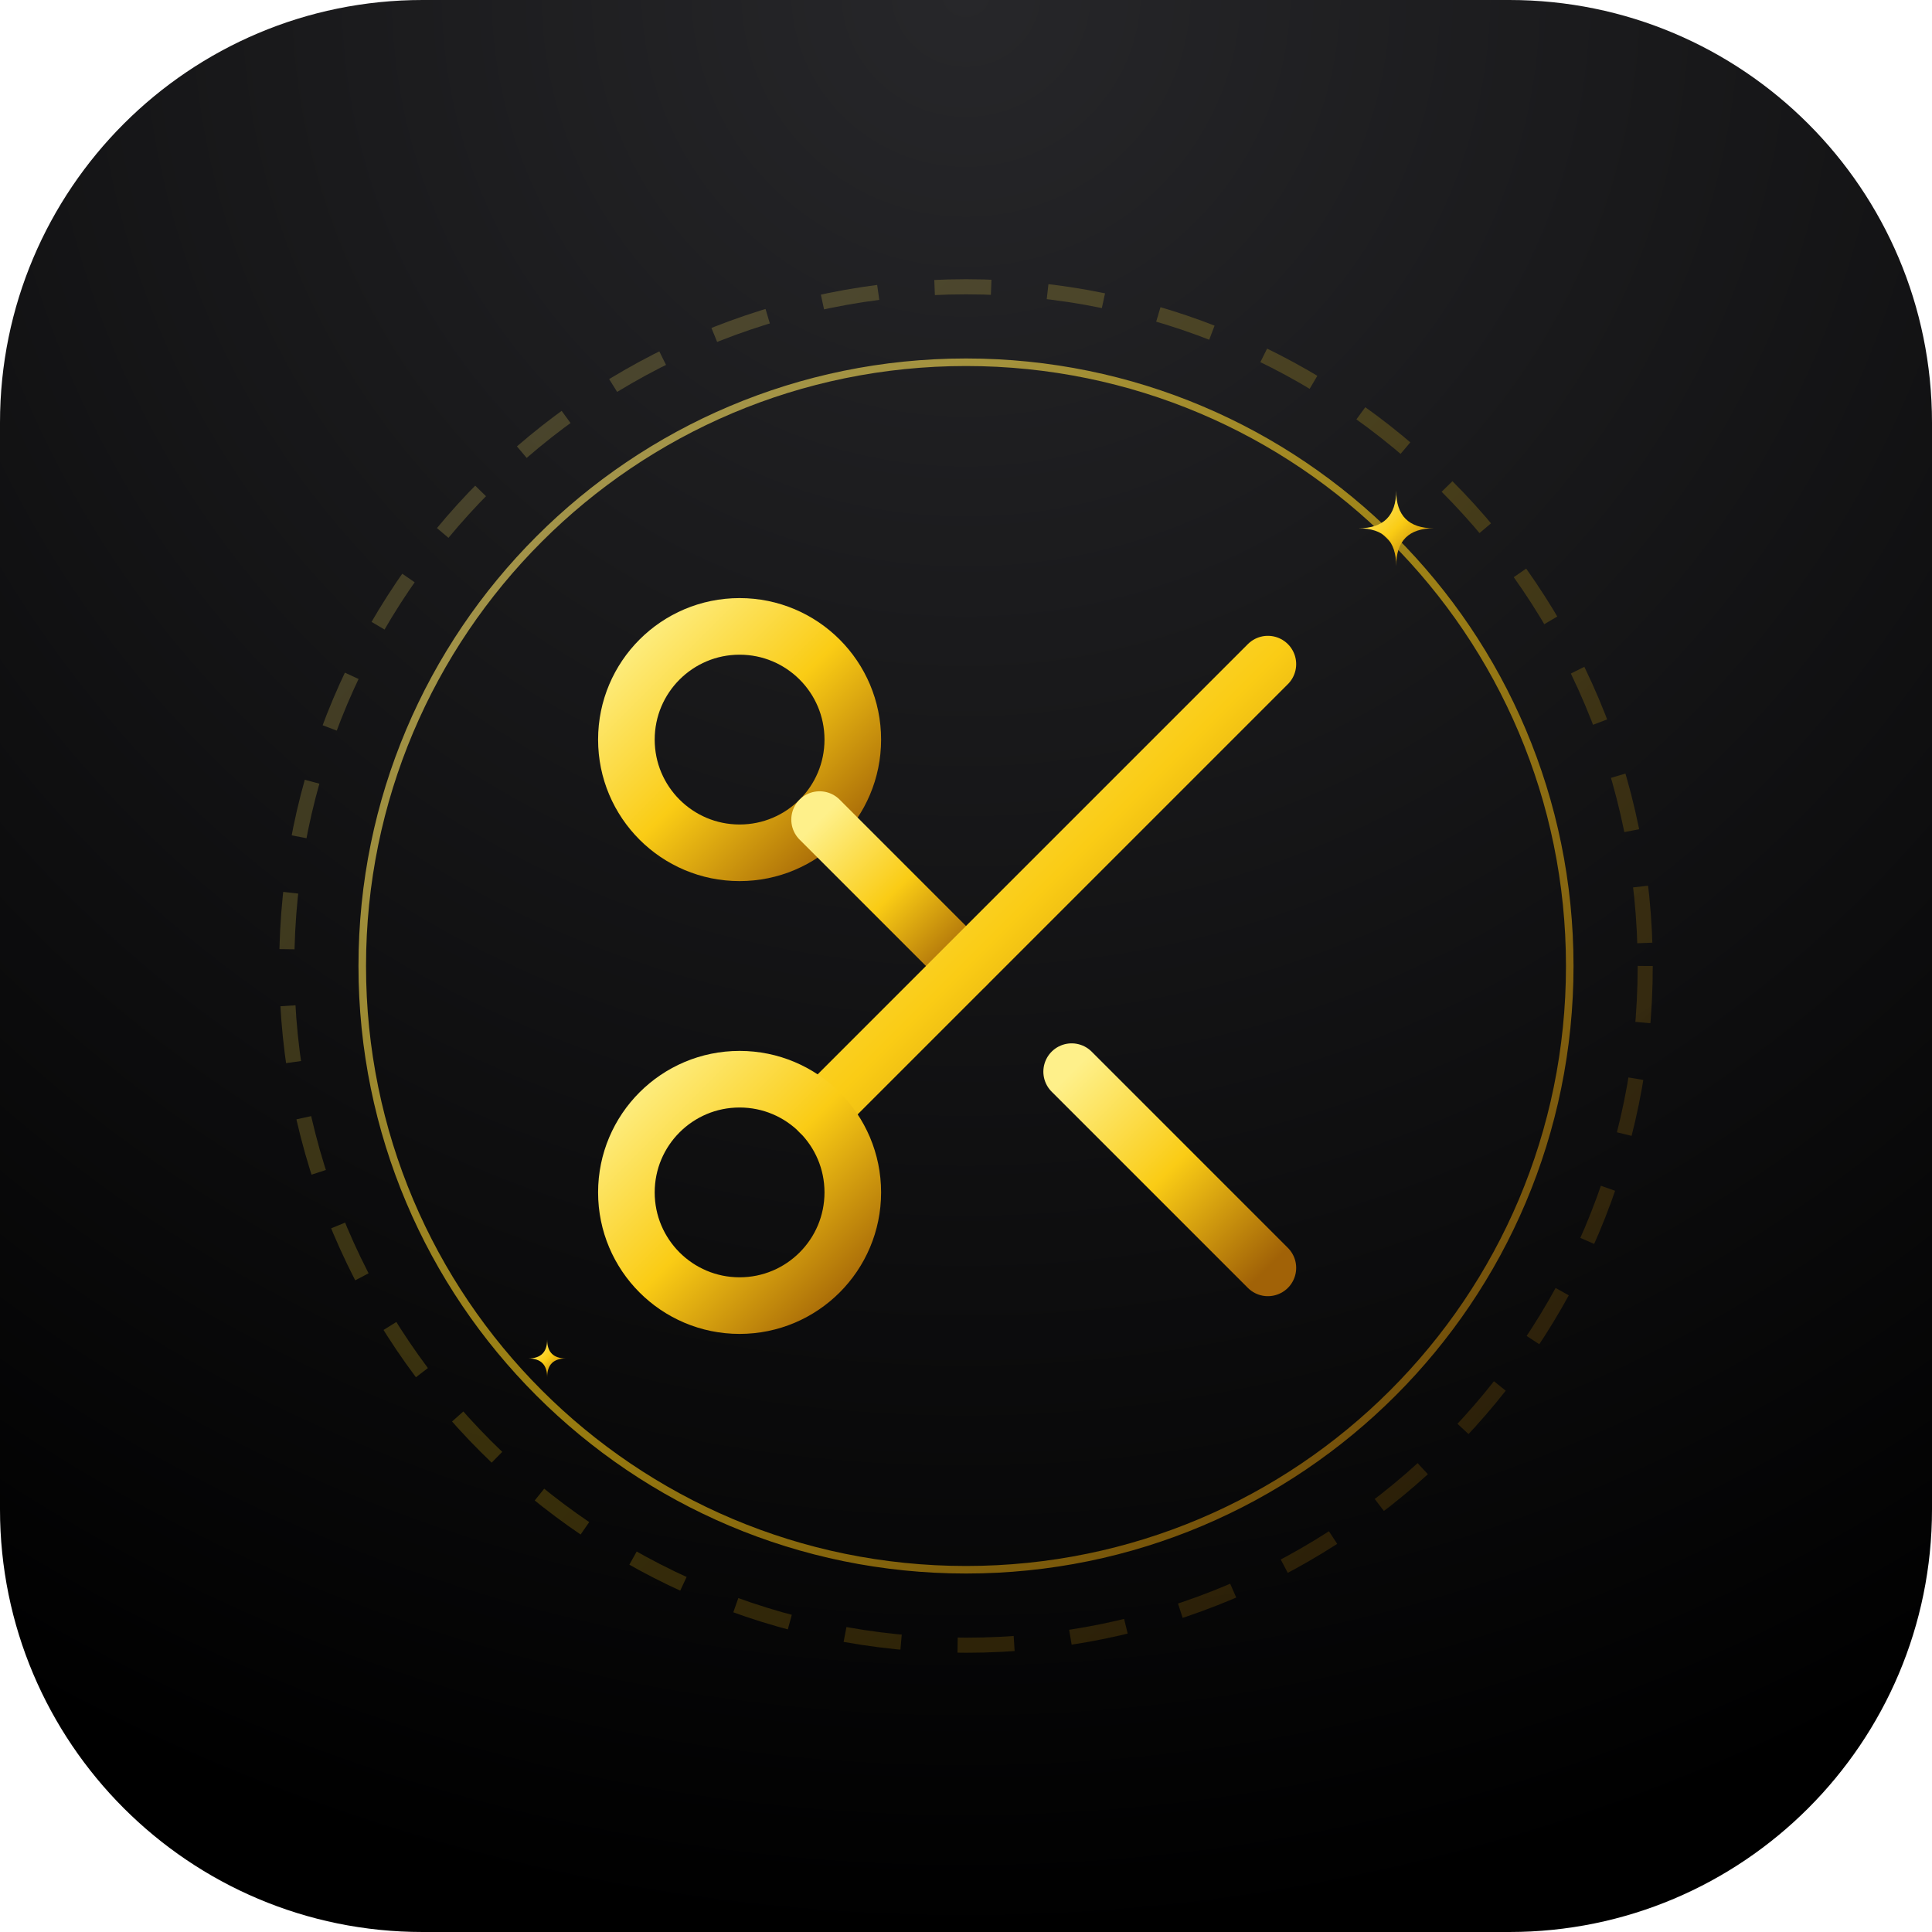
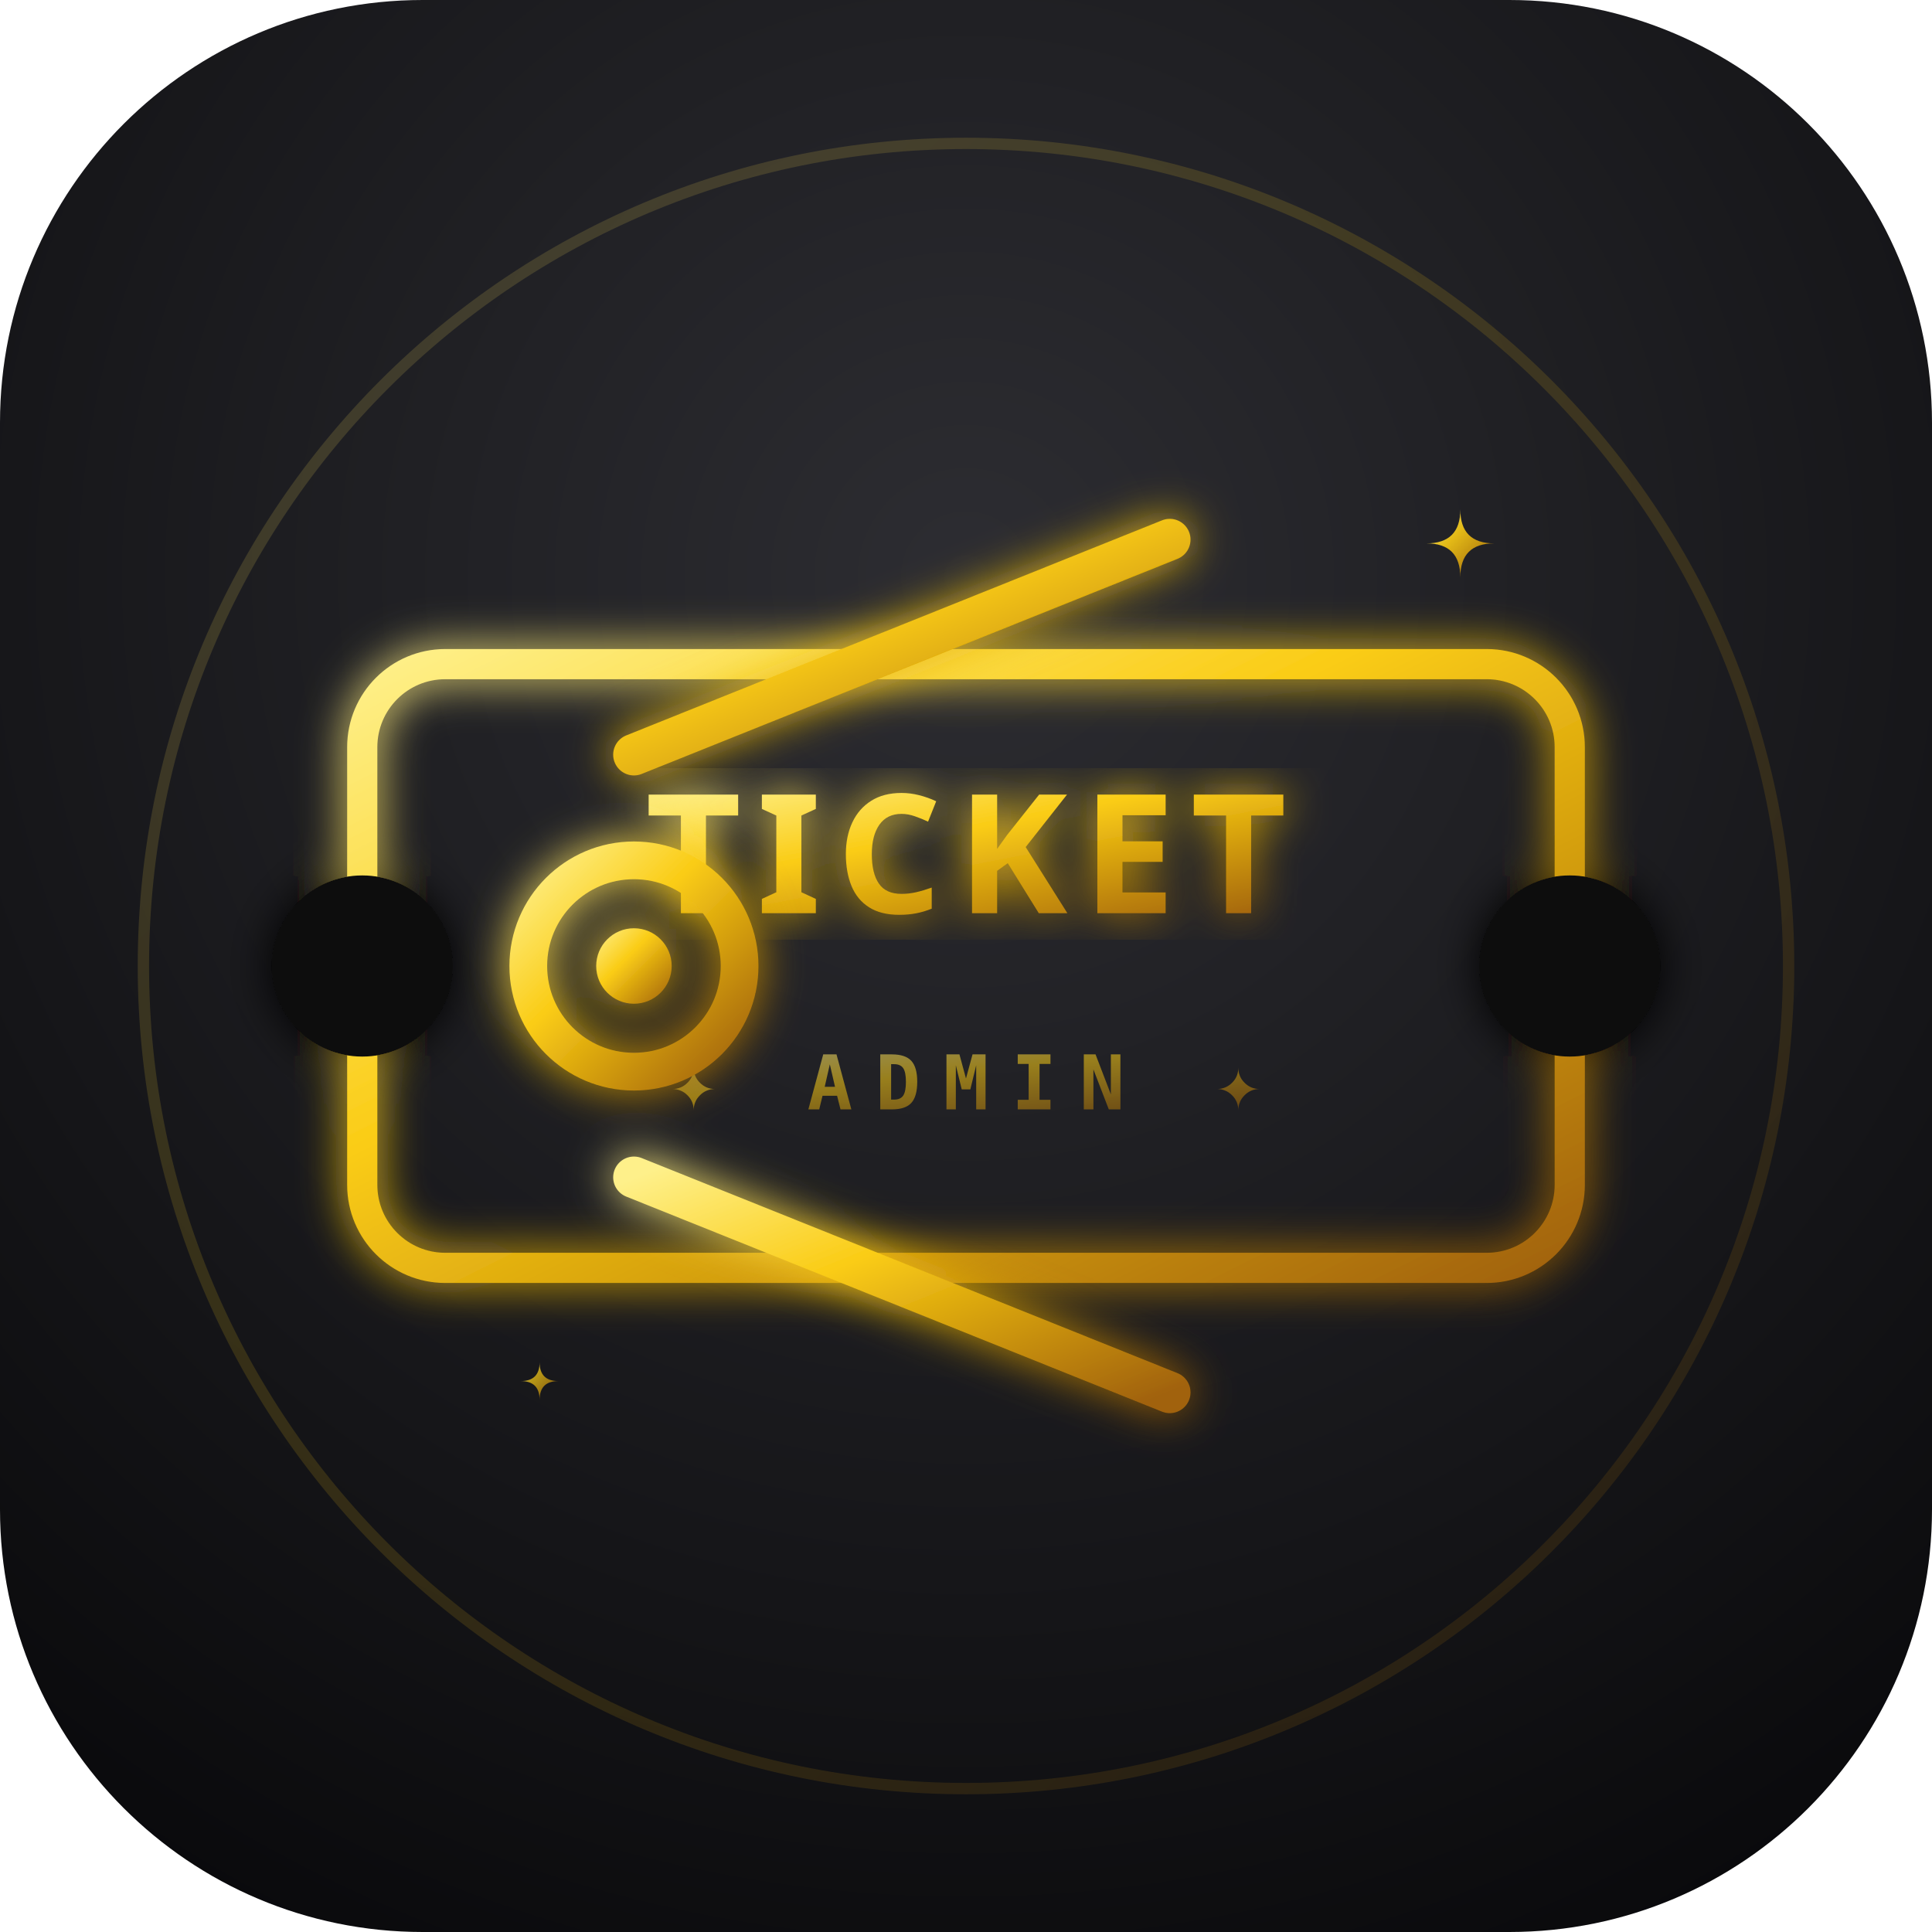
<svg xmlns="http://www.w3.org/2000/svg" viewBox="0 0 512 512">
  <defs>
    <linearGradient id="goldGrad" x1="0%" y1="0%" x2="100%" y2="100%">
      <stop offset="0%" stop-color="#fef08a" />
-       <stop offset="50%" stop-color="#facc15" />
+       <stop offset="40%" stop-color="#facc15" />
      <stop offset="100%" stop-color="#a16207" />
    </linearGradient>
-     <radialGradient id="bgGrad" cx="50%" cy="0%" r="100%">
-       <stop offset="0%" stop-color="#27272a" />
-       <stop offset="100%" stop-color="#000000" />
+     <radialGradient id="bgGrad" cx="50%" cy="30%" r="80%">
+       <stop offset="0%" stop-color="#2d2d32" />
+       <stop offset="100%" stop-color="#09090B" />
    </radialGradient>
+     <filter id="glow" x="-20%" y="-20%" width="140%" height="140%">
+       <feGaussianBlur stdDeviation="6" result="blur" />
+       <feMerge>
+         <feMergeNode in="blur" />
+         <feMergeNode in="SourceGraphic" />
+       </feMerge>
+     </filter>
  </defs>
  <rect width="512" height="512" rx="112" fill="url(#bgGrad)" />
-   <circle cx="256" cy="256" r="180" fill="none" stroke="url(#goldGrad)" stroke-width="4" opacity="0.2" stroke-dasharray="15 15" />
-   <circle cx="256" cy="256" r="160" fill="none" stroke="url(#goldGrad)" stroke-width="2" opacity="0.6" />
-   <path d="M 360 140 Q 370 140 370 130 Q 370 140 380 140 Q 370 140 370 150 Q 370 140 360 140 Z" fill="url(#goldGrad)" />
-   <path d="M 140 360 Q 145 360 145 355 Q 145 360 150 360 Q 145 360 145 365 Q 145 360 140 360 Z" fill="url(#goldGrad)" />
-   <g transform="translate(136, 136) scale(10)" stroke="url(#goldGrad)" stroke-width="1.5" stroke-linecap="round" stroke-linejoin="round" fill="none">
-     <circle cx="6" cy="6" r="3" />
-     <path d="M8.12 8.12 12 12" />
-     <path d="M20 4 8.12 15.88" />
-     <circle cx="6" cy="18" r="3" />
-     <path d="M14.8 14.8 20 20" />
+   <circle cx="256" cy="256" r="218" fill="none" stroke="url(#goldGrad)" stroke-width="3" opacity="0.15" />
+   <g filter="url(#glow)">
+     <rect x="96" y="176" width="320" height="160" rx="22" ry="22" fill="none" stroke="url(#goldGrad)" stroke-width="8" />
+     <circle cx="96" cy="256" r="24" fill="#09090B" />
+     <circle cx="416" cy="256" r="24" fill="#09090B" />
+     <line x1="122" y1="256" x2="390" y2="256" stroke="url(#goldGrad)" stroke-width="3.5" stroke-dasharray="14 10" opacity="0.45" />
  </g>
+   <text x="256" y="242" text-anchor="middle" font-family="'Arial Black', sans-serif" font-size="44" font-weight="900" letter-spacing="4" fill="url(#goldGrad)" filter="url(#glow)">TICKET</text>
+   <text x="256" y="294" text-anchor="middle" font-family="monospace" font-size="20" font-weight="600" letter-spacing="6" fill="url(#goldGrad)" opacity="0.55">✦  ADMIN  ✦</text>
+   <g filter="url(#glow)" stroke="url(#goldGrad)" stroke-linecap="round" stroke-linejoin="round" fill="none">
+     <line x1="310" y1="143" x2="168" y2="200" stroke-width="11" />
+     <line x1="310" y1="369" x2="168" y2="312" stroke-width="11" />
+     <circle cx="168" cy="256" r="28" stroke-width="10" />
+     <circle cx="168" cy="256" r="10" fill="url(#goldGrad)" stroke="none" />
+   </g>
+   <path d="M378 144 Q387 144 387 135 Q387 144 396 144 Q387 144 387 153 Q387 144 378 144 Z" fill="url(#goldGrad)" opacity="0.9" />
+   <path d="M138 366 Q143 366 143 361 Q143 366 148 366 Q143 366 143 371 Q143 366 138 366 Z" fill="url(#goldGrad)" opacity="0.7" />
</svg>
